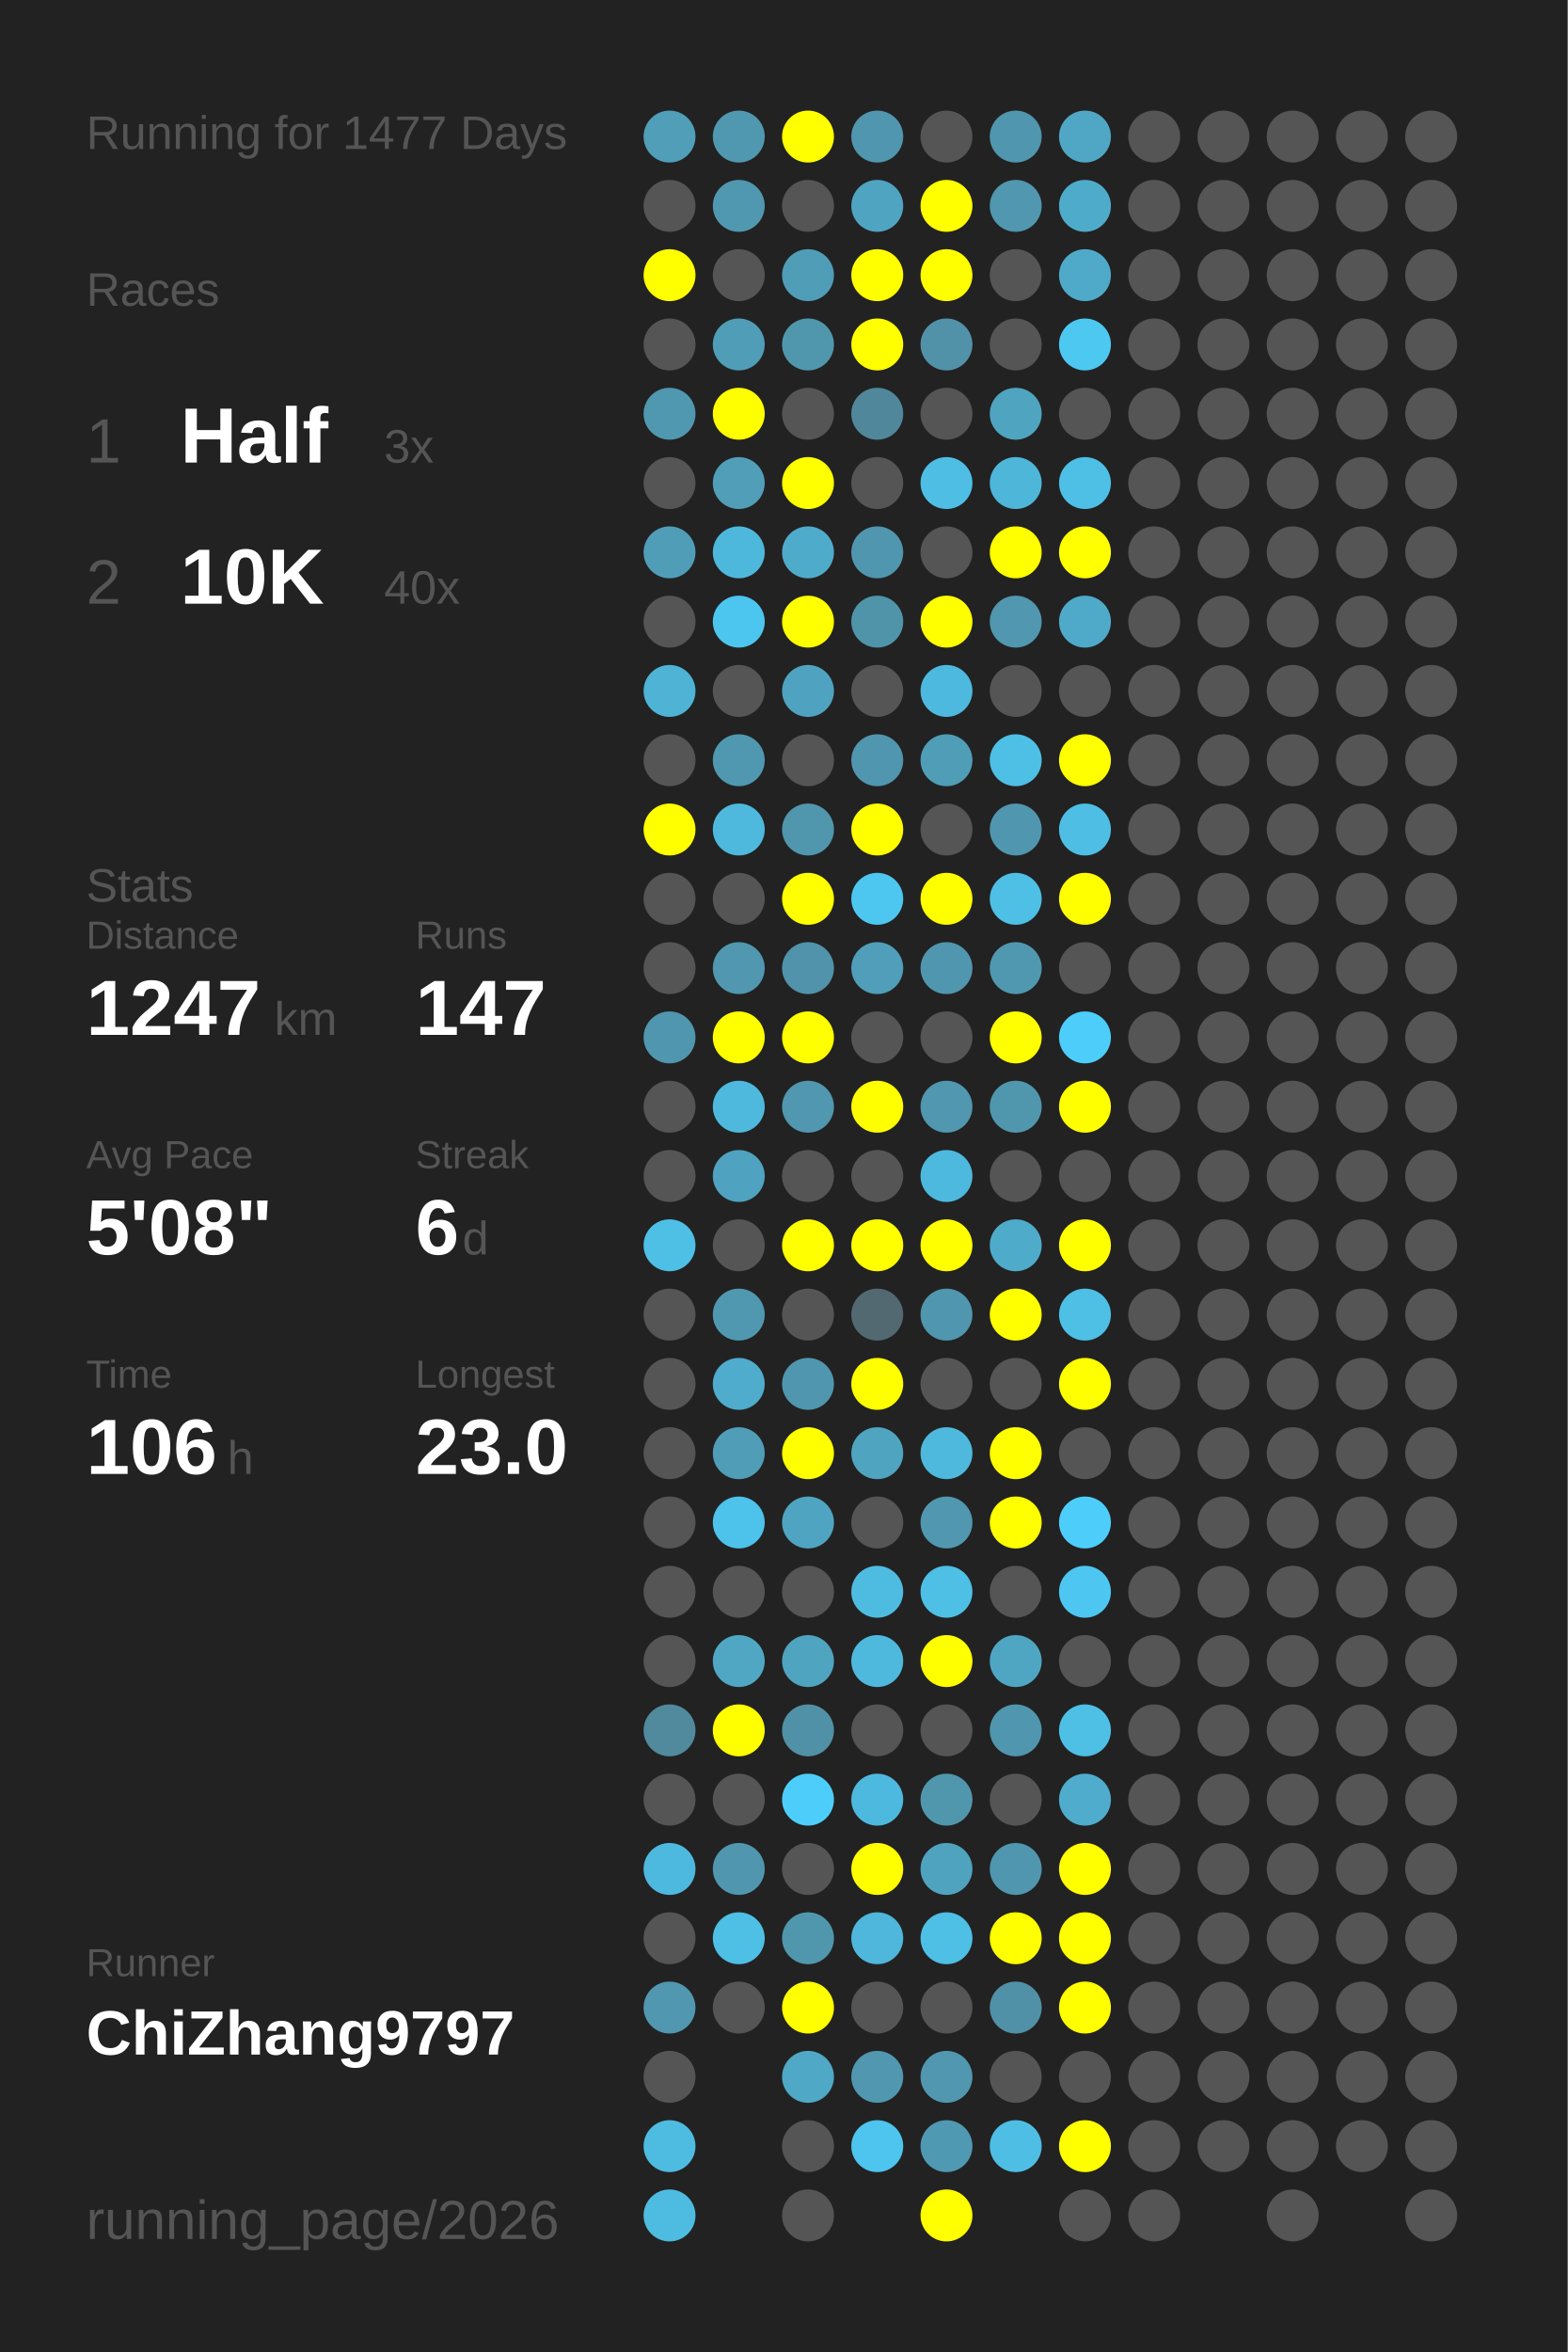
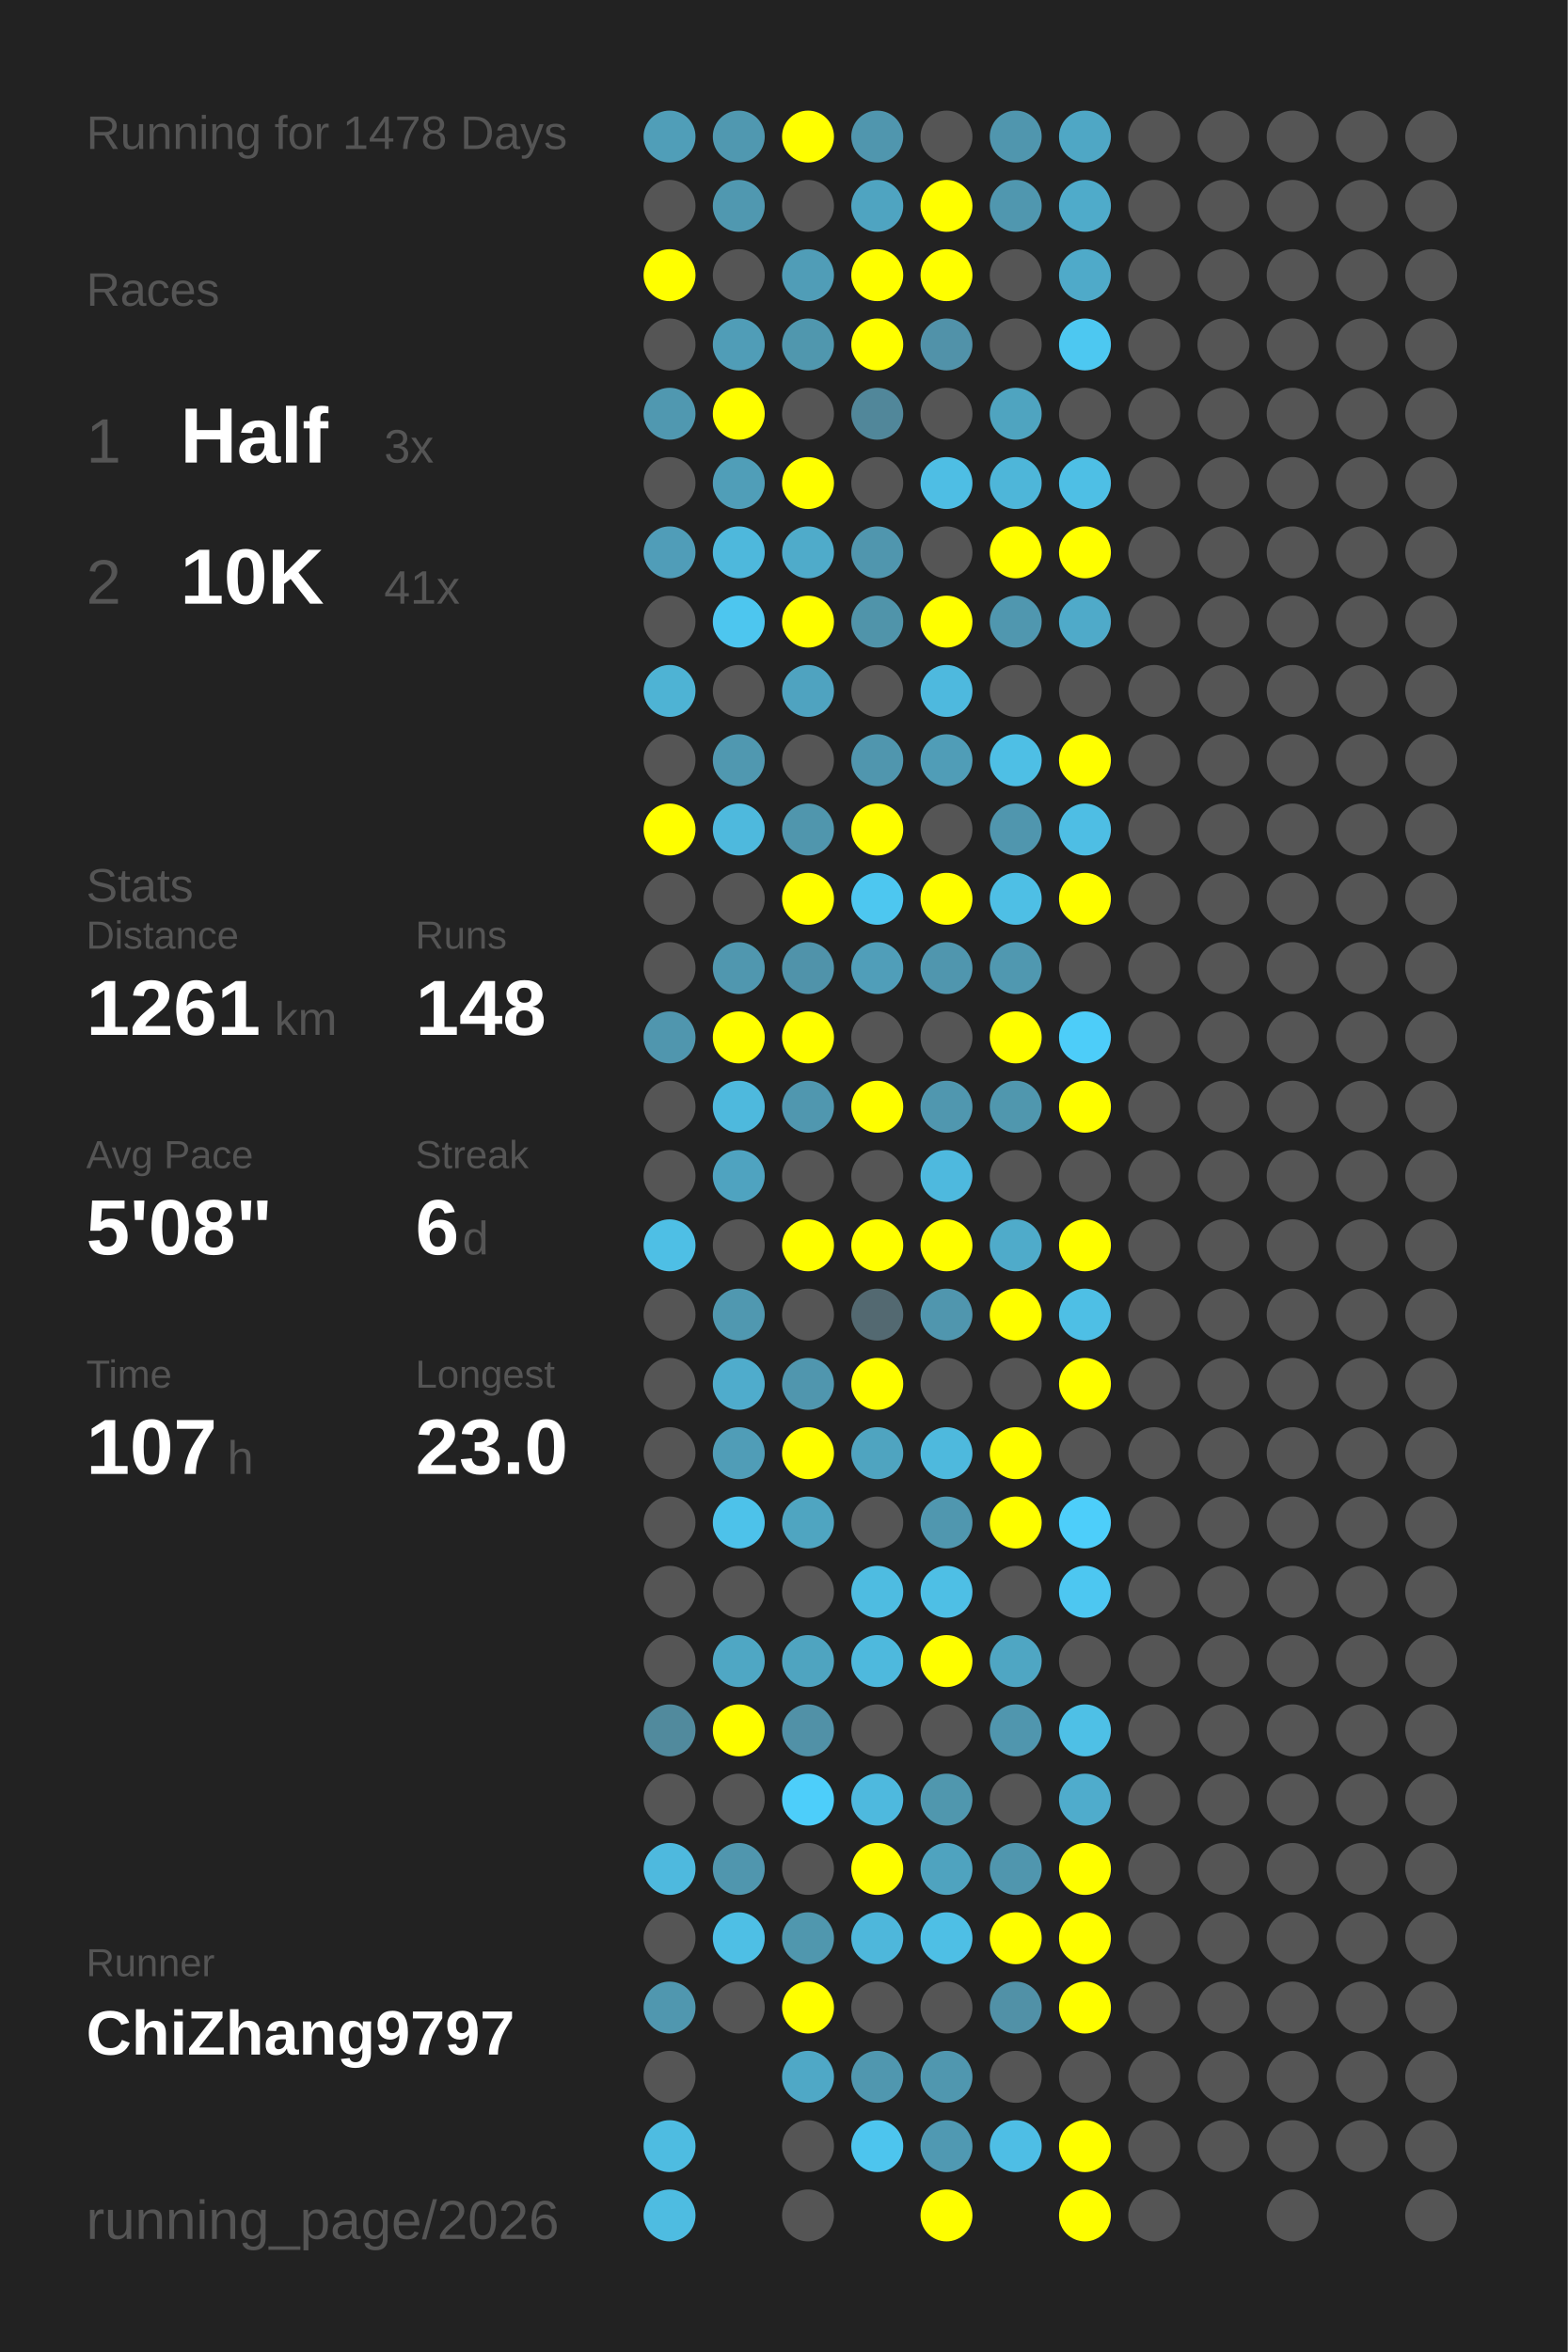
<svg xmlns="http://www.w3.org/2000/svg" baseProfile="full" height="300mm" version="1.1" viewBox="0,0,200,300" width="200mm">
  <defs />
  <rect fill="#222222" height="300" width="200" x="0" y="0" />
-   <text fill="#555555" style="font-size:6px; font-family:Arial;" x="11" y="19">Running for 1477 Days</text>
+   <text fill="#555555" style="font-size:6px; font-family:Arial;" x="11" y="19">Running for 1478 Days</text>
  <text fill="#555555" style="font-size:6px; font-family:Arial;" x="11" y="39">Races</text>
  <text fill="#555555" style="font-size:8px; font-family:Arial;" x="11" y="59">1</text>
  <text fill="#FFFFFF" style="font-size:10px; font-family:Arial; font-weight:bold;" x="23" y="59">Half</text>
  <text fill="#555555" style="font-size:6px; font-family:Arial;" x="49" y="59">3x</text>
  <text fill="#555555" style="font-size:8px; font-family:Arial;" x="11" y="77">2</text>
  <text fill="#FFFFFF" style="font-size:10px; font-family:Arial; font-weight:bold;" x="23" y="77">10K</text>
-   <text fill="#555555" style="font-size:6px; font-family:Arial;" x="49" y="77">40x</text>
+   <text fill="#555555" style="font-size:6px; font-family:Arial;" x="49" y="77">41x</text>
  <text fill="#555555" style="font-size:6px; font-family:Arial;" x="11" y="115">Stats</text>
  <text fill="#555555" style="font-size:5px; font-family:Arial;" x="11" y="121">Distance</text>
-   <text fill="#FFFFFF" style="font-size:10px; font-family:Arial; font-weight:bold;" x="11" y="132">1247</text>
+   <text fill="#FFFFFF" style="font-size:10px; font-family:Arial; font-weight:bold;" x="11" y="132">1261</text>
  <text fill="#555555" style="font-size:6px; font-family:Arial;" x="35" y="132">km</text>
  <text fill="#555555" style="font-size:5px; font-family:Arial;" x="53" y="121">Runs</text>
-   <text fill="#FFFFFF" style="font-size:10px; font-family:Arial; font-weight:bold;" x="53" y="132">147</text>
+   <text fill="#FFFFFF" style="font-size:10px; font-family:Arial; font-weight:bold;" x="53" y="132">148</text>
  <text fill="#555555" style="font-size:5px; font-family:Arial;" x="11" y="149">Avg Pace</text>
  <text fill="#FFFFFF" style="font-size:10px; font-family:Arial; font-weight:bold;" x="11" y="160">5'08"</text>
  <text fill="#555555" style="font-size:5px; font-family:Arial;" x="53" y="149">Streak</text>
  <text fill="#FFFFFF" style="font-size:10px; font-family:Arial; font-weight:bold;" x="53" y="160">6</text>
  <text fill="#555555" style="font-size:6px; font-family:Arial;" x="59" y="160">d</text>
  <text fill="#555555" style="font-size:5px; font-family:Arial;" x="11" y="177">Time</text>
-   <text fill="#FFFFFF" style="font-size:10px; font-family:Arial; font-weight:bold;" x="11" y="188">106</text>
+   <text fill="#FFFFFF" style="font-size:10px; font-family:Arial; font-weight:bold;" x="11" y="188">107</text>
  <text fill="#555555" style="font-size:6px; font-family:Arial;" x="29" y="188">h</text>
  <text fill="#555555" style="font-size:5px; font-family:Arial;" x="53" y="177">Longest</text>
  <text fill="#FFFFFF" style="font-size:10px; font-family:Arial; font-weight:bold;" x="53" y="188">23.0</text>
  <text fill="#555555" style="font-size:5px; font-family:Arial;" x="11" y="252.065">Runner</text>
  <text fill="#FFFFFF" style="font-size:8px; font-family:Arial; font-weight:bold;" x="11" y="262.065">ChiZhang9797</text>
  <text fill="#555555" style="font-size:7px; font-family:Arial;" x="11" y="285.581">running_page/2026</text>
  <circle cx="85.417" cy="17.419" fill="#509eb8" r="3.312" />
  <circle cx="85.417" cy="26.258" fill="#555555" r="3.312" />
  <circle cx="85.417" cy="35.097" fill="#FFFF00" r="3.312" />
  <circle cx="85.417" cy="43.935" fill="#555555" r="3.312" />
  <circle cx="85.417" cy="52.774" fill="#5098b0" r="3.312" />
  <circle cx="85.417" cy="61.613" fill="#555555" r="3.312" />
  <circle cx="85.417" cy="70.452" fill="#509db8" r="3.312" />
  <circle cx="85.417" cy="79.29" fill="#555555" r="3.312" />
  <circle cx="85.417" cy="88.129" fill="#4eb3d4" r="3.312" />
  <circle cx="85.417" cy="96.968" fill="#555555" r="3.312" />
  <circle cx="85.417" cy="105.806" fill="#FFFF00" r="3.312" />
  <circle cx="85.417" cy="114.645" fill="#555555" r="3.312" />
  <circle cx="85.417" cy="123.484" fill="#555555" r="3.312" />
  <circle cx="85.417" cy="132.323" fill="#5096ae" r="3.312" />
  <circle cx="85.417" cy="141.161" fill="#555555" r="3.312" />
  <circle cx="85.417" cy="150" fill="#555555" r="3.312" />
  <circle cx="85.417" cy="158.839" fill="#4ebfe5" r="3.312" />
  <circle cx="85.417" cy="167.677" fill="#555555" r="3.312" />
  <circle cx="85.417" cy="176.516" fill="#555555" r="3.312" />
  <circle cx="85.417" cy="185.355" fill="#555555" r="3.312" />
  <circle cx="85.417" cy="194.194" fill="#555555" r="3.312" />
  <circle cx="85.417" cy="203.032" fill="#555555" r="3.312" />
  <circle cx="85.417" cy="211.871" fill="#555555" r="3.312" />
  <circle cx="85.417" cy="220.71" fill="#518a9d" r="3.312" />
  <circle cx="85.417" cy="229.548" fill="#555555" r="3.312" />
  <circle cx="85.417" cy="238.387" fill="#4eb9de" r="3.312" />
  <circle cx="85.417" cy="247.226" fill="#555555" r="3.312" />
  <circle cx="85.417" cy="256.065" fill="#5097af" r="3.312" />
  <circle cx="85.417" cy="264.903" fill="#555555" r="3.312" />
  <circle cx="85.417" cy="273.742" fill="#4ebce1" r="3.312" />
  <circle cx="85.417" cy="282.581" fill="#4ebce1" r="3.312" />
  <circle cx="94.25" cy="17.419" fill="#5098b0" r="3.312" />
  <circle cx="94.25" cy="26.258" fill="#5098b0" r="3.312" />
  <circle cx="94.25" cy="35.097" fill="#555555" r="3.312" />
  <circle cx="94.25" cy="43.935" fill="#509db7" r="3.312" />
  <circle cx="94.25" cy="52.774" fill="#FFFF00" r="3.312" />
  <circle cx="94.25" cy="61.613" fill="#509eb8" r="3.312" />
  <circle cx="94.25" cy="70.452" fill="#4eb8dc" r="3.312" />
  <circle cx="94.25" cy="79.29" fill="#4dc6ef" r="3.312" />
  <circle cx="94.25" cy="88.129" fill="#555555" r="3.312" />
  <circle cx="94.25" cy="96.968" fill="#5098b0" r="3.312" />
  <circle cx="94.25" cy="105.806" fill="#4eb9dd" r="3.312" />
  <circle cx="94.25" cy="114.645" fill="#555555" r="3.312" />
  <circle cx="94.25" cy="123.484" fill="#5097af" r="3.312" />
  <circle cx="94.25" cy="132.323" fill="#FFFF00" r="3.312" />
  <circle cx="94.25" cy="141.161" fill="#4eb9dd" r="3.312" />
  <circle cx="94.25" cy="150" fill="#4fa3c0" r="3.312" />
  <circle cx="94.25" cy="158.839" fill="#555555" r="3.312" />
  <circle cx="94.25" cy="167.677" fill="#5098b0" r="3.312" />
  <circle cx="94.25" cy="176.516" fill="#4faccc" r="3.312" />
  <circle cx="94.25" cy="185.355" fill="#509db7" r="3.312" />
  <circle cx="94.25" cy="194.194" fill="#4dc2ea" r="3.312" />
  <circle cx="94.25" cy="203.032" fill="#555555" r="3.312" />
  <circle cx="94.25" cy="211.871" fill="#4fa7c4" r="3.312" />
  <circle cx="94.25" cy="220.71" fill="#FFFF00" r="3.312" />
  <circle cx="94.25" cy="229.548" fill="#555555" r="3.312" />
  <circle cx="94.25" cy="238.387" fill="#5096ae" r="3.312" />
  <circle cx="94.25" cy="247.226" fill="#4ebfe5" r="3.312" />
  <circle cx="94.25" cy="256.065" fill="#555555" r="3.312" />
  <circle cx="103.083" cy="17.419" fill="#FFFF00" r="3.312" />
  <circle cx="103.083" cy="26.258" fill="#555555" r="3.312" />
  <circle cx="103.083" cy="35.097" fill="#509db7" r="3.312" />
  <circle cx="103.083" cy="43.935" fill="#5097ae" r="3.312" />
  <circle cx="103.083" cy="52.774" fill="#555555" r="3.312" />
  <circle cx="103.083" cy="61.613" fill="#FFFF00" r="3.312" />
  <circle cx="103.083" cy="70.452" fill="#4fabca" r="3.312" />
  <circle cx="103.083" cy="79.29" fill="#FFFF00" r="3.312" />
  <circle cx="103.083" cy="88.129" fill="#4fa3c0" r="3.312" />
  <circle cx="103.083" cy="96.968" fill="#555555" r="3.312" />
  <circle cx="103.083" cy="105.806" fill="#5096ad" r="3.312" />
  <circle cx="103.083" cy="114.645" fill="#FFFF00" r="3.312" />
  <circle cx="103.083" cy="123.484" fill="#5093aa" r="3.312" />
  <circle cx="103.083" cy="132.323" fill="#FFFF00" r="3.312" />
  <circle cx="103.083" cy="141.161" fill="#5097af" r="3.312" />
  <circle cx="103.083" cy="150" fill="#555555" r="3.312" />
  <circle cx="103.083" cy="158.839" fill="#FFFF00" r="3.312" />
  <circle cx="103.083" cy="167.677" fill="#555555" r="3.312" />
  <circle cx="103.083" cy="176.516" fill="#5096ae" r="3.312" />
  <circle cx="103.083" cy="185.355" fill="#FFFF00" r="3.312" />
  <circle cx="103.083" cy="194.194" fill="#4fa5c1" r="3.312" />
  <circle cx="103.083" cy="203.032" fill="#555555" r="3.312" />
  <circle cx="103.083" cy="211.871" fill="#4fa4c0" r="3.312" />
  <circle cx="103.083" cy="220.71" fill="#5191a7" r="3.312" />
  <circle cx="103.083" cy="229.548" fill="#4dcefa" r="3.312" />
  <circle cx="103.083" cy="238.387" fill="#555555" r="3.312" />
  <circle cx="103.083" cy="247.226" fill="#5097ae" r="3.312" />
  <circle cx="103.083" cy="256.065" fill="#FFFF00" r="3.312" />
  <circle cx="103.083" cy="264.903" fill="#4fa8c6" r="3.312" />
  <circle cx="103.083" cy="273.742" fill="#555555" r="3.312" />
  <circle cx="103.083" cy="282.581" fill="#555555" r="3.312" />
  <circle cx="111.917" cy="17.419" fill="#5096ae" r="3.312" />
  <circle cx="111.917" cy="26.258" fill="#4fa4c1" r="3.312" />
  <circle cx="111.917" cy="35.097" fill="#FFFF00" r="3.312" />
  <circle cx="111.917" cy="43.935" fill="#FFFF00" r="3.312" />
  <circle cx="111.917" cy="52.774" fill="#51879a" r="3.312" />
  <circle cx="111.917" cy="61.613" fill="#555555" r="3.312" />
  <circle cx="111.917" cy="70.452" fill="#5096ae" r="3.312" />
  <circle cx="111.917" cy="79.29" fill="#5094aa" r="3.312" />
  <circle cx="111.917" cy="88.129" fill="#555555" r="3.312" />
  <circle cx="111.917" cy="96.968" fill="#5096ae" r="3.312" />
  <circle cx="111.917" cy="105.806" fill="#FFFF00" r="3.312" />
  <circle cx="111.917" cy="114.645" fill="#4dc7f0" r="3.312" />
  <circle cx="111.917" cy="123.484" fill="#509eb9" r="3.312" />
  <circle cx="111.917" cy="132.323" fill="#555555" r="3.312" />
  <circle cx="111.917" cy="141.161" fill="#FFFF00" r="3.312" />
  <circle cx="111.917" cy="150" fill="#555555" r="3.312" />
  <circle cx="111.917" cy="158.839" fill="#FFFF00" r="3.312" />
  <circle cx="111.917" cy="167.677" fill="#536971" r="3.312" />
  <circle cx="111.917" cy="176.516" fill="#FFFF00" r="3.312" />
  <circle cx="111.917" cy="185.355" fill="#4fa4c0" r="3.312" />
  <circle cx="111.917" cy="194.194" fill="#555555" r="3.312" />
  <circle cx="111.917" cy="203.032" fill="#4ebce1" r="3.312" />
  <circle cx="111.917" cy="211.871" fill="#4eb9dd" r="3.312" />
  <circle cx="111.917" cy="220.71" fill="#555555" r="3.312" />
  <circle cx="111.917" cy="229.548" fill="#4eb9de" r="3.312" />
  <circle cx="111.917" cy="238.387" fill="#FFFF00" r="3.312" />
  <circle cx="111.917" cy="247.226" fill="#4eb7db" r="3.312" />
  <circle cx="111.917" cy="256.065" fill="#555555" r="3.312" />
  <circle cx="111.917" cy="264.903" fill="#5097af" r="3.312" />
  <circle cx="111.917" cy="273.742" fill="#4dc5ee" r="3.312" />
  <circle cx="120.75" cy="17.419" fill="#555555" r="3.312" />
  <circle cx="120.75" cy="26.258" fill="#FFFF00" r="3.312" />
  <circle cx="120.75" cy="35.097" fill="#FFFF00" r="3.312" />
  <circle cx="120.75" cy="43.935" fill="#5192a9" r="3.312" />
  <circle cx="120.75" cy="52.774" fill="#555555" r="3.312" />
  <circle cx="120.75" cy="61.613" fill="#4ebee4" r="3.312" />
  <circle cx="120.75" cy="70.452" fill="#555555" r="3.312" />
  <circle cx="120.75" cy="79.29" fill="#FFFF00" r="3.312" />
  <circle cx="120.75" cy="88.129" fill="#4eb9de" r="3.312" />
  <circle cx="120.75" cy="96.968" fill="#509db7" r="3.312" />
  <circle cx="120.75" cy="105.806" fill="#555555" r="3.312" />
  <circle cx="120.75" cy="114.645" fill="#FFFF00" r="3.312" />
  <circle cx="120.75" cy="123.484" fill="#5096ae" r="3.312" />
  <circle cx="120.75" cy="132.323" fill="#555555" r="3.312" />
  <circle cx="120.75" cy="141.161" fill="#5097af" r="3.312" />
  <circle cx="120.75" cy="150" fill="#4eb9de" r="3.312" />
  <circle cx="120.75" cy="158.839" fill="#FFFF00" r="3.312" />
  <circle cx="120.75" cy="167.677" fill="#5096ae" r="3.312" />
  <circle cx="120.75" cy="176.516" fill="#555555" r="3.312" />
  <circle cx="120.75" cy="185.355" fill="#4eb9dd" r="3.312" />
  <circle cx="120.75" cy="194.194" fill="#5097af" r="3.312" />
  <circle cx="120.75" cy="203.032" fill="#4ebfe5" r="3.312" />
  <circle cx="120.75" cy="211.871" fill="#FFFF00" r="3.312" />
  <circle cx="120.75" cy="220.71" fill="#555555" r="3.312" />
  <circle cx="120.75" cy="229.548" fill="#5097ae" r="3.312" />
  <circle cx="120.75" cy="238.387" fill="#4fa3bf" r="3.312" />
  <circle cx="120.75" cy="247.226" fill="#4ebfe5" r="3.312" />
  <circle cx="120.75" cy="256.065" fill="#555555" r="3.312" />
  <circle cx="120.75" cy="264.903" fill="#5097af" r="3.312" />
  <circle cx="120.75" cy="273.742" fill="#5099b2" r="3.312" />
  <circle cx="120.75" cy="282.581" fill="#FFFF00" r="3.312" />
  <circle cx="129.583" cy="17.419" fill="#5096ae" r="3.312" />
  <circle cx="129.583" cy="26.258" fill="#5097af" r="3.312" />
  <circle cx="129.583" cy="35.097" fill="#555555" r="3.312" />
  <circle cx="129.583" cy="43.935" fill="#555555" r="3.312" />
  <circle cx="129.583" cy="52.774" fill="#4fa4c0" r="3.312" />
  <circle cx="129.583" cy="61.613" fill="#4eb6d9" r="3.312" />
  <circle cx="129.583" cy="70.452" fill="#FFFF00" r="3.312" />
  <circle cx="129.583" cy="79.29" fill="#5097af" r="3.312" />
  <circle cx="129.583" cy="88.129" fill="#555555" r="3.312" />
  <circle cx="129.583" cy="96.968" fill="#4ebfe5" r="3.312" />
  <circle cx="129.583" cy="105.806" fill="#5096ae" r="3.312" />
  <circle cx="129.583" cy="114.645" fill="#4ebfe5" r="3.312" />
  <circle cx="129.583" cy="123.484" fill="#5098b0" r="3.312" />
  <circle cx="129.583" cy="132.323" fill="#FFFF00" r="3.312" />
  <circle cx="129.583" cy="141.161" fill="#5097ae" r="3.312" />
  <circle cx="129.583" cy="150" fill="#555555" r="3.312" />
  <circle cx="129.583" cy="158.839" fill="#4fabca" r="3.312" />
  <circle cx="129.583" cy="167.677" fill="#FFFF00" r="3.312" />
  <circle cx="129.583" cy="176.516" fill="#555555" r="3.312" />
  <circle cx="129.583" cy="185.355" fill="#FFFF00" r="3.312" />
  <circle cx="129.583" cy="194.194" fill="#FFFF00" r="3.312" />
  <circle cx="129.583" cy="203.032" fill="#555555" r="3.312" />
  <circle cx="129.583" cy="211.871" fill="#4fa6c3" r="3.312" />
  <circle cx="129.583" cy="220.71" fill="#5096ae" r="3.312" />
  <circle cx="129.583" cy="229.548" fill="#555555" r="3.312" />
  <circle cx="129.583" cy="238.387" fill="#5096ae" r="3.312" />
  <circle cx="129.583" cy="247.226" fill="#FFFF00" r="3.312" />
  <circle cx="129.583" cy="256.065" fill="#5191a7" r="3.312" />
  <circle cx="129.583" cy="264.903" fill="#555555" r="3.312" />
  <circle cx="129.583" cy="273.742" fill="#4ebee5" r="3.312" />
  <circle cx="138.417" cy="17.419" fill="#4fa7c5" r="3.312" />
  <circle cx="138.417" cy="26.258" fill="#4fabca" r="3.312" />
  <circle cx="138.417" cy="35.097" fill="#4faac9" r="3.312" />
  <circle cx="138.417" cy="43.935" fill="#4dc8f1" r="3.312" />
  <circle cx="138.417" cy="52.774" fill="#555555" r="3.312" />
  <circle cx="138.417" cy="61.613" fill="#4ebfe5" r="3.312" />
  <circle cx="138.417" cy="70.452" fill="#FFFF00" r="3.312" />
  <circle cx="138.417" cy="79.29" fill="#4faac9" r="3.312" />
  <circle cx="138.417" cy="88.129" fill="#555555" r="3.312" />
  <circle cx="138.417" cy="96.968" fill="#FFFF00" r="3.312" />
  <circle cx="138.417" cy="105.806" fill="#4ebee4" r="3.312" />
  <circle cx="138.417" cy="114.645" fill="#FFFF00" r="3.312" />
  <circle cx="138.417" cy="123.484" fill="#555555" r="3.312" />
  <circle cx="138.417" cy="132.323" fill="#4dcdf9" r="3.312" />
  <circle cx="138.417" cy="141.161" fill="#FFFF00" r="3.312" />
  <circle cx="138.417" cy="150" fill="#555555" r="3.312" />
  <circle cx="138.417" cy="158.839" fill="#FFFF00" r="3.312" />
  <circle cx="138.417" cy="167.677" fill="#4ebfe5" r="3.312" />
  <circle cx="138.417" cy="176.516" fill="#FFFF00" r="3.312" />
  <circle cx="138.417" cy="185.355" fill="#555555" r="3.312" />
  <circle cx="138.417" cy="194.194" fill="#4dcefa" r="3.312" />
  <circle cx="138.417" cy="203.032" fill="#4dc7f1" r="3.312" />
  <circle cx="138.417" cy="211.871" fill="#555555" r="3.312" />
  <circle cx="138.417" cy="220.71" fill="#4ec0e6" r="3.312" />
  <circle cx="138.417" cy="229.548" fill="#4faccc" r="3.312" />
  <circle cx="138.417" cy="238.387" fill="#FFFF00" r="3.312" />
  <circle cx="138.417" cy="247.226" fill="#FFFF00" r="3.312" />
  <circle cx="138.417" cy="256.065" fill="#FFFF00" r="3.312" />
  <circle cx="138.417" cy="264.903" fill="#555555" r="3.312" />
  <circle cx="138.417" cy="273.742" fill="#FFFF00" r="3.312" />
-   <circle cx="138.417" cy="282.581" fill="#555555" r="3.312" />
+   <circle cx="138.417" cy="282.581" fill="#FFFF00" r="3.312" />
  <circle cx="147.25" cy="17.419" fill="#555555" r="3.312" />
  <circle cx="147.25" cy="26.258" fill="#555555" r="3.312" />
  <circle cx="147.25" cy="35.097" fill="#555555" r="3.312" />
  <circle cx="147.25" cy="43.935" fill="#555555" r="3.312" />
  <circle cx="147.25" cy="52.774" fill="#555555" r="3.312" />
  <circle cx="147.25" cy="61.613" fill="#555555" r="3.312" />
  <circle cx="147.25" cy="70.452" fill="#555555" r="3.312" />
  <circle cx="147.25" cy="79.29" fill="#555555" r="3.312" />
  <circle cx="147.25" cy="88.129" fill="#555555" r="3.312" />
  <circle cx="147.25" cy="96.968" fill="#555555" r="3.312" />
  <circle cx="147.25" cy="105.806" fill="#555555" r="3.312" />
  <circle cx="147.25" cy="114.645" fill="#555555" r="3.312" />
  <circle cx="147.25" cy="123.484" fill="#555555" r="3.312" />
  <circle cx="147.25" cy="132.323" fill="#555555" r="3.312" />
  <circle cx="147.25" cy="141.161" fill="#555555" r="3.312" />
  <circle cx="147.25" cy="150" fill="#555555" r="3.312" />
  <circle cx="147.25" cy="158.839" fill="#555555" r="3.312" />
  <circle cx="147.25" cy="167.677" fill="#555555" r="3.312" />
  <circle cx="147.25" cy="176.516" fill="#555555" r="3.312" />
  <circle cx="147.25" cy="185.355" fill="#555555" r="3.312" />
  <circle cx="147.25" cy="194.194" fill="#555555" r="3.312" />
  <circle cx="147.25" cy="203.032" fill="#555555" r="3.312" />
  <circle cx="147.25" cy="211.871" fill="#555555" r="3.312" />
  <circle cx="147.25" cy="220.71" fill="#555555" r="3.312" />
  <circle cx="147.25" cy="229.548" fill="#555555" r="3.312" />
  <circle cx="147.25" cy="238.387" fill="#555555" r="3.312" />
  <circle cx="147.25" cy="247.226" fill="#555555" r="3.312" />
  <circle cx="147.25" cy="256.065" fill="#555555" r="3.312" />
  <circle cx="147.25" cy="264.903" fill="#555555" r="3.312" />
  <circle cx="147.25" cy="273.742" fill="#555555" r="3.312" />
  <circle cx="147.25" cy="282.581" fill="#555555" r="3.312" />
  <circle cx="156.083" cy="17.419" fill="#555555" r="3.312" />
  <circle cx="156.083" cy="26.258" fill="#555555" r="3.312" />
  <circle cx="156.083" cy="35.097" fill="#555555" r="3.312" />
  <circle cx="156.083" cy="43.935" fill="#555555" r="3.312" />
  <circle cx="156.083" cy="52.774" fill="#555555" r="3.312" />
  <circle cx="156.083" cy="61.613" fill="#555555" r="3.312" />
  <circle cx="156.083" cy="70.452" fill="#555555" r="3.312" />
  <circle cx="156.083" cy="79.29" fill="#555555" r="3.312" />
  <circle cx="156.083" cy="88.129" fill="#555555" r="3.312" />
  <circle cx="156.083" cy="96.968" fill="#555555" r="3.312" />
  <circle cx="156.083" cy="105.806" fill="#555555" r="3.312" />
  <circle cx="156.083" cy="114.645" fill="#555555" r="3.312" />
  <circle cx="156.083" cy="123.484" fill="#555555" r="3.312" />
  <circle cx="156.083" cy="132.323" fill="#555555" r="3.312" />
  <circle cx="156.083" cy="141.161" fill="#555555" r="3.312" />
  <circle cx="156.083" cy="150" fill="#555555" r="3.312" />
  <circle cx="156.083" cy="158.839" fill="#555555" r="3.312" />
  <circle cx="156.083" cy="167.677" fill="#555555" r="3.312" />
  <circle cx="156.083" cy="176.516" fill="#555555" r="3.312" />
  <circle cx="156.083" cy="185.355" fill="#555555" r="3.312" />
  <circle cx="156.083" cy="194.194" fill="#555555" r="3.312" />
  <circle cx="156.083" cy="203.032" fill="#555555" r="3.312" />
  <circle cx="156.083" cy="211.871" fill="#555555" r="3.312" />
  <circle cx="156.083" cy="220.71" fill="#555555" r="3.312" />
  <circle cx="156.083" cy="229.548" fill="#555555" r="3.312" />
  <circle cx="156.083" cy="238.387" fill="#555555" r="3.312" />
  <circle cx="156.083" cy="247.226" fill="#555555" r="3.312" />
  <circle cx="156.083" cy="256.065" fill="#555555" r="3.312" />
  <circle cx="156.083" cy="264.903" fill="#555555" r="3.312" />
  <circle cx="156.083" cy="273.742" fill="#555555" r="3.312" />
  <circle cx="164.917" cy="17.419" fill="#555555" r="3.312" />
  <circle cx="164.917" cy="26.258" fill="#555555" r="3.312" />
  <circle cx="164.917" cy="35.097" fill="#555555" r="3.312" />
  <circle cx="164.917" cy="43.935" fill="#555555" r="3.312" />
  <circle cx="164.917" cy="52.774" fill="#555555" r="3.312" />
  <circle cx="164.917" cy="61.613" fill="#555555" r="3.312" />
  <circle cx="164.917" cy="70.452" fill="#555555" r="3.312" />
  <circle cx="164.917" cy="79.29" fill="#555555" r="3.312" />
  <circle cx="164.917" cy="88.129" fill="#555555" r="3.312" />
  <circle cx="164.917" cy="96.968" fill="#555555" r="3.312" />
  <circle cx="164.917" cy="105.806" fill="#555555" r="3.312" />
  <circle cx="164.917" cy="114.645" fill="#555555" r="3.312" />
  <circle cx="164.917" cy="123.484" fill="#555555" r="3.312" />
  <circle cx="164.917" cy="132.323" fill="#555555" r="3.312" />
  <circle cx="164.917" cy="141.161" fill="#555555" r="3.312" />
  <circle cx="164.917" cy="150" fill="#555555" r="3.312" />
  <circle cx="164.917" cy="158.839" fill="#555555" r="3.312" />
  <circle cx="164.917" cy="167.677" fill="#555555" r="3.312" />
  <circle cx="164.917" cy="176.516" fill="#555555" r="3.312" />
  <circle cx="164.917" cy="185.355" fill="#555555" r="3.312" />
  <circle cx="164.917" cy="194.194" fill="#555555" r="3.312" />
  <circle cx="164.917" cy="203.032" fill="#555555" r="3.312" />
  <circle cx="164.917" cy="211.871" fill="#555555" r="3.312" />
  <circle cx="164.917" cy="220.71" fill="#555555" r="3.312" />
  <circle cx="164.917" cy="229.548" fill="#555555" r="3.312" />
  <circle cx="164.917" cy="238.387" fill="#555555" r="3.312" />
  <circle cx="164.917" cy="247.226" fill="#555555" r="3.312" />
  <circle cx="164.917" cy="256.065" fill="#555555" r="3.312" />
  <circle cx="164.917" cy="264.903" fill="#555555" r="3.312" />
  <circle cx="164.917" cy="273.742" fill="#555555" r="3.312" />
  <circle cx="164.917" cy="282.581" fill="#555555" r="3.312" />
  <circle cx="173.75" cy="17.419" fill="#555555" r="3.312" />
  <circle cx="173.75" cy="26.258" fill="#555555" r="3.312" />
  <circle cx="173.75" cy="35.097" fill="#555555" r="3.312" />
  <circle cx="173.75" cy="43.935" fill="#555555" r="3.312" />
  <circle cx="173.75" cy="52.774" fill="#555555" r="3.312" />
  <circle cx="173.75" cy="61.613" fill="#555555" r="3.312" />
  <circle cx="173.75" cy="70.452" fill="#555555" r="3.312" />
  <circle cx="173.75" cy="79.29" fill="#555555" r="3.312" />
  <circle cx="173.75" cy="88.129" fill="#555555" r="3.312" />
  <circle cx="173.75" cy="96.968" fill="#555555" r="3.312" />
  <circle cx="173.75" cy="105.806" fill="#555555" r="3.312" />
  <circle cx="173.75" cy="114.645" fill="#555555" r="3.312" />
  <circle cx="173.75" cy="123.484" fill="#555555" r="3.312" />
  <circle cx="173.75" cy="132.323" fill="#555555" r="3.312" />
  <circle cx="173.75" cy="141.161" fill="#555555" r="3.312" />
  <circle cx="173.75" cy="150" fill="#555555" r="3.312" />
  <circle cx="173.75" cy="158.839" fill="#555555" r="3.312" />
  <circle cx="173.75" cy="167.677" fill="#555555" r="3.312" />
  <circle cx="173.75" cy="176.516" fill="#555555" r="3.312" />
  <circle cx="173.75" cy="185.355" fill="#555555" r="3.312" />
  <circle cx="173.75" cy="194.194" fill="#555555" r="3.312" />
  <circle cx="173.75" cy="203.032" fill="#555555" r="3.312" />
  <circle cx="173.75" cy="211.871" fill="#555555" r="3.312" />
  <circle cx="173.75" cy="220.71" fill="#555555" r="3.312" />
  <circle cx="173.75" cy="229.548" fill="#555555" r="3.312" />
  <circle cx="173.75" cy="238.387" fill="#555555" r="3.312" />
  <circle cx="173.75" cy="247.226" fill="#555555" r="3.312" />
  <circle cx="173.75" cy="256.065" fill="#555555" r="3.312" />
  <circle cx="173.75" cy="264.903" fill="#555555" r="3.312" />
  <circle cx="173.75" cy="273.742" fill="#555555" r="3.312" />
  <circle cx="182.583" cy="17.419" fill="#555555" r="3.312" />
  <circle cx="182.583" cy="26.258" fill="#555555" r="3.312" />
  <circle cx="182.583" cy="35.097" fill="#555555" r="3.312" />
  <circle cx="182.583" cy="43.935" fill="#555555" r="3.312" />
  <circle cx="182.583" cy="52.774" fill="#555555" r="3.312" />
  <circle cx="182.583" cy="61.613" fill="#555555" r="3.312" />
  <circle cx="182.583" cy="70.452" fill="#555555" r="3.312" />
  <circle cx="182.583" cy="79.29" fill="#555555" r="3.312" />
  <circle cx="182.583" cy="88.129" fill="#555555" r="3.312" />
  <circle cx="182.583" cy="96.968" fill="#555555" r="3.312" />
  <circle cx="182.583" cy="105.806" fill="#555555" r="3.312" />
  <circle cx="182.583" cy="114.645" fill="#555555" r="3.312" />
  <circle cx="182.583" cy="123.484" fill="#555555" r="3.312" />
  <circle cx="182.583" cy="132.323" fill="#555555" r="3.312" />
  <circle cx="182.583" cy="141.161" fill="#555555" r="3.312" />
  <circle cx="182.583" cy="150" fill="#555555" r="3.312" />
  <circle cx="182.583" cy="158.839" fill="#555555" r="3.312" />
  <circle cx="182.583" cy="167.677" fill="#555555" r="3.312" />
  <circle cx="182.583" cy="176.516" fill="#555555" r="3.312" />
  <circle cx="182.583" cy="185.355" fill="#555555" r="3.312" />
  <circle cx="182.583" cy="194.194" fill="#555555" r="3.312" />
  <circle cx="182.583" cy="203.032" fill="#555555" r="3.312" />
  <circle cx="182.583" cy="211.871" fill="#555555" r="3.312" />
  <circle cx="182.583" cy="220.71" fill="#555555" r="3.312" />
  <circle cx="182.583" cy="229.548" fill="#555555" r="3.312" />
  <circle cx="182.583" cy="238.387" fill="#555555" r="3.312" />
  <circle cx="182.583" cy="247.226" fill="#555555" r="3.312" />
  <circle cx="182.583" cy="256.065" fill="#555555" r="3.312" />
  <circle cx="182.583" cy="264.903" fill="#555555" r="3.312" />
  <circle cx="182.583" cy="273.742" fill="#555555" r="3.312" />
  <circle cx="182.583" cy="282.581" fill="#555555" r="3.312" />
</svg>
